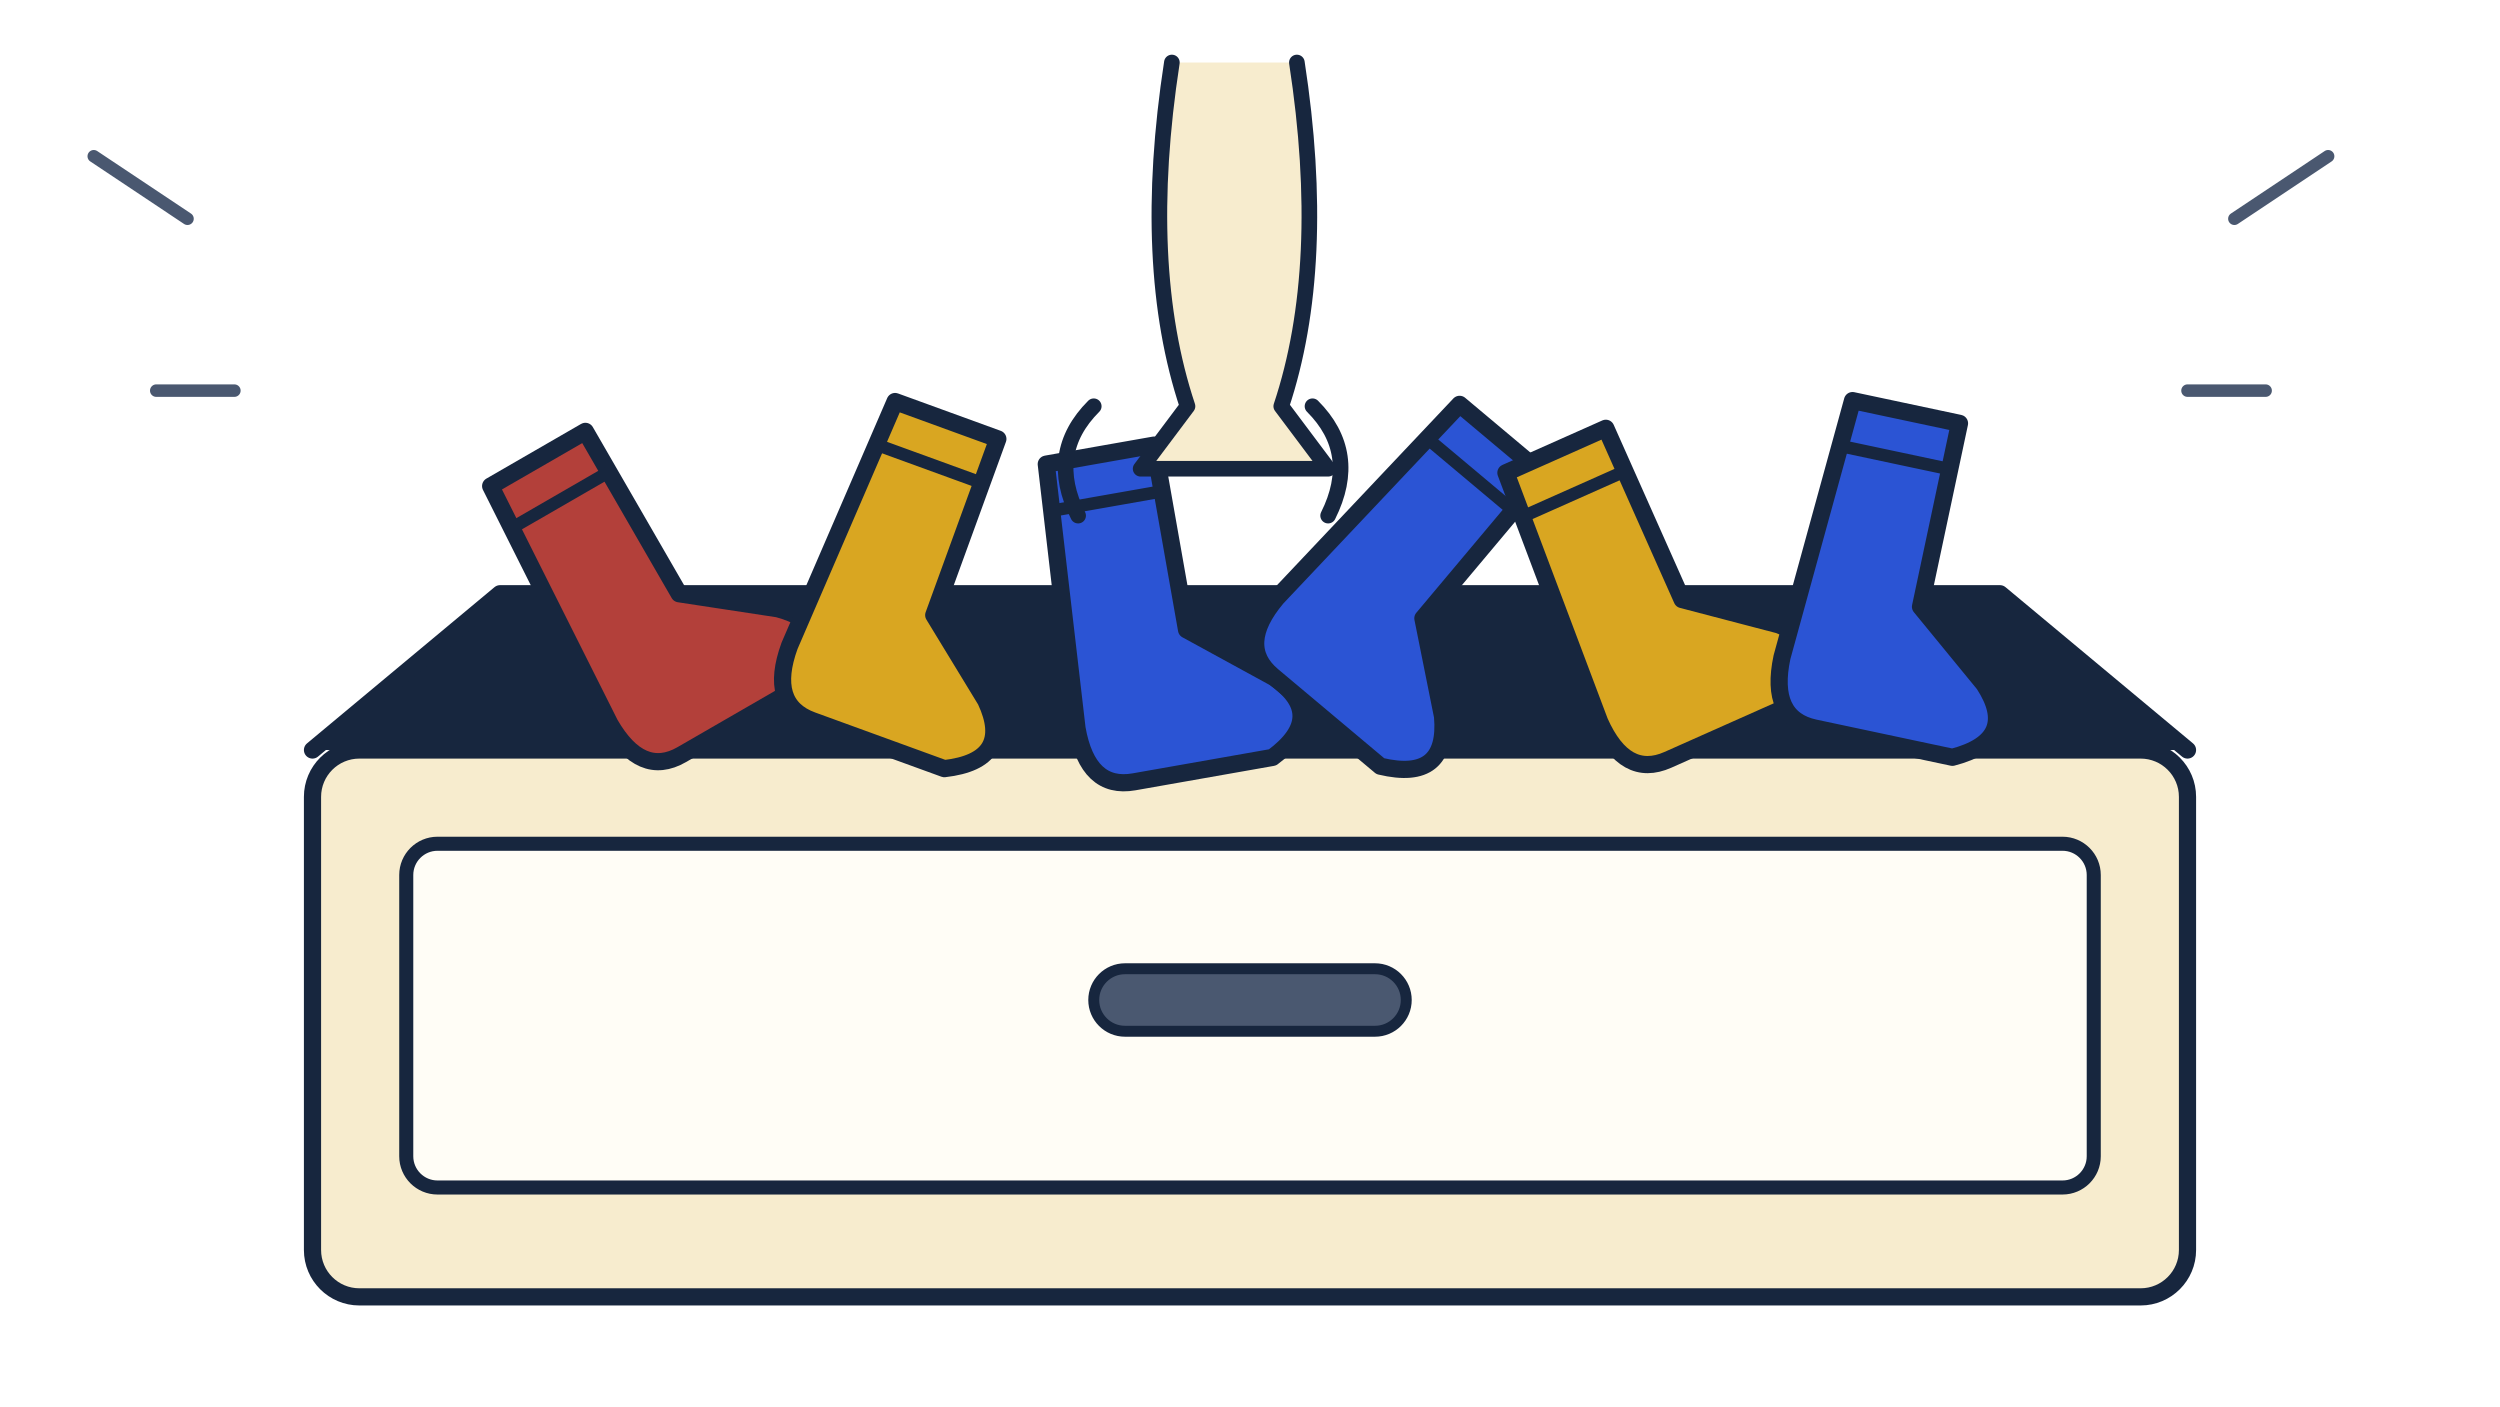
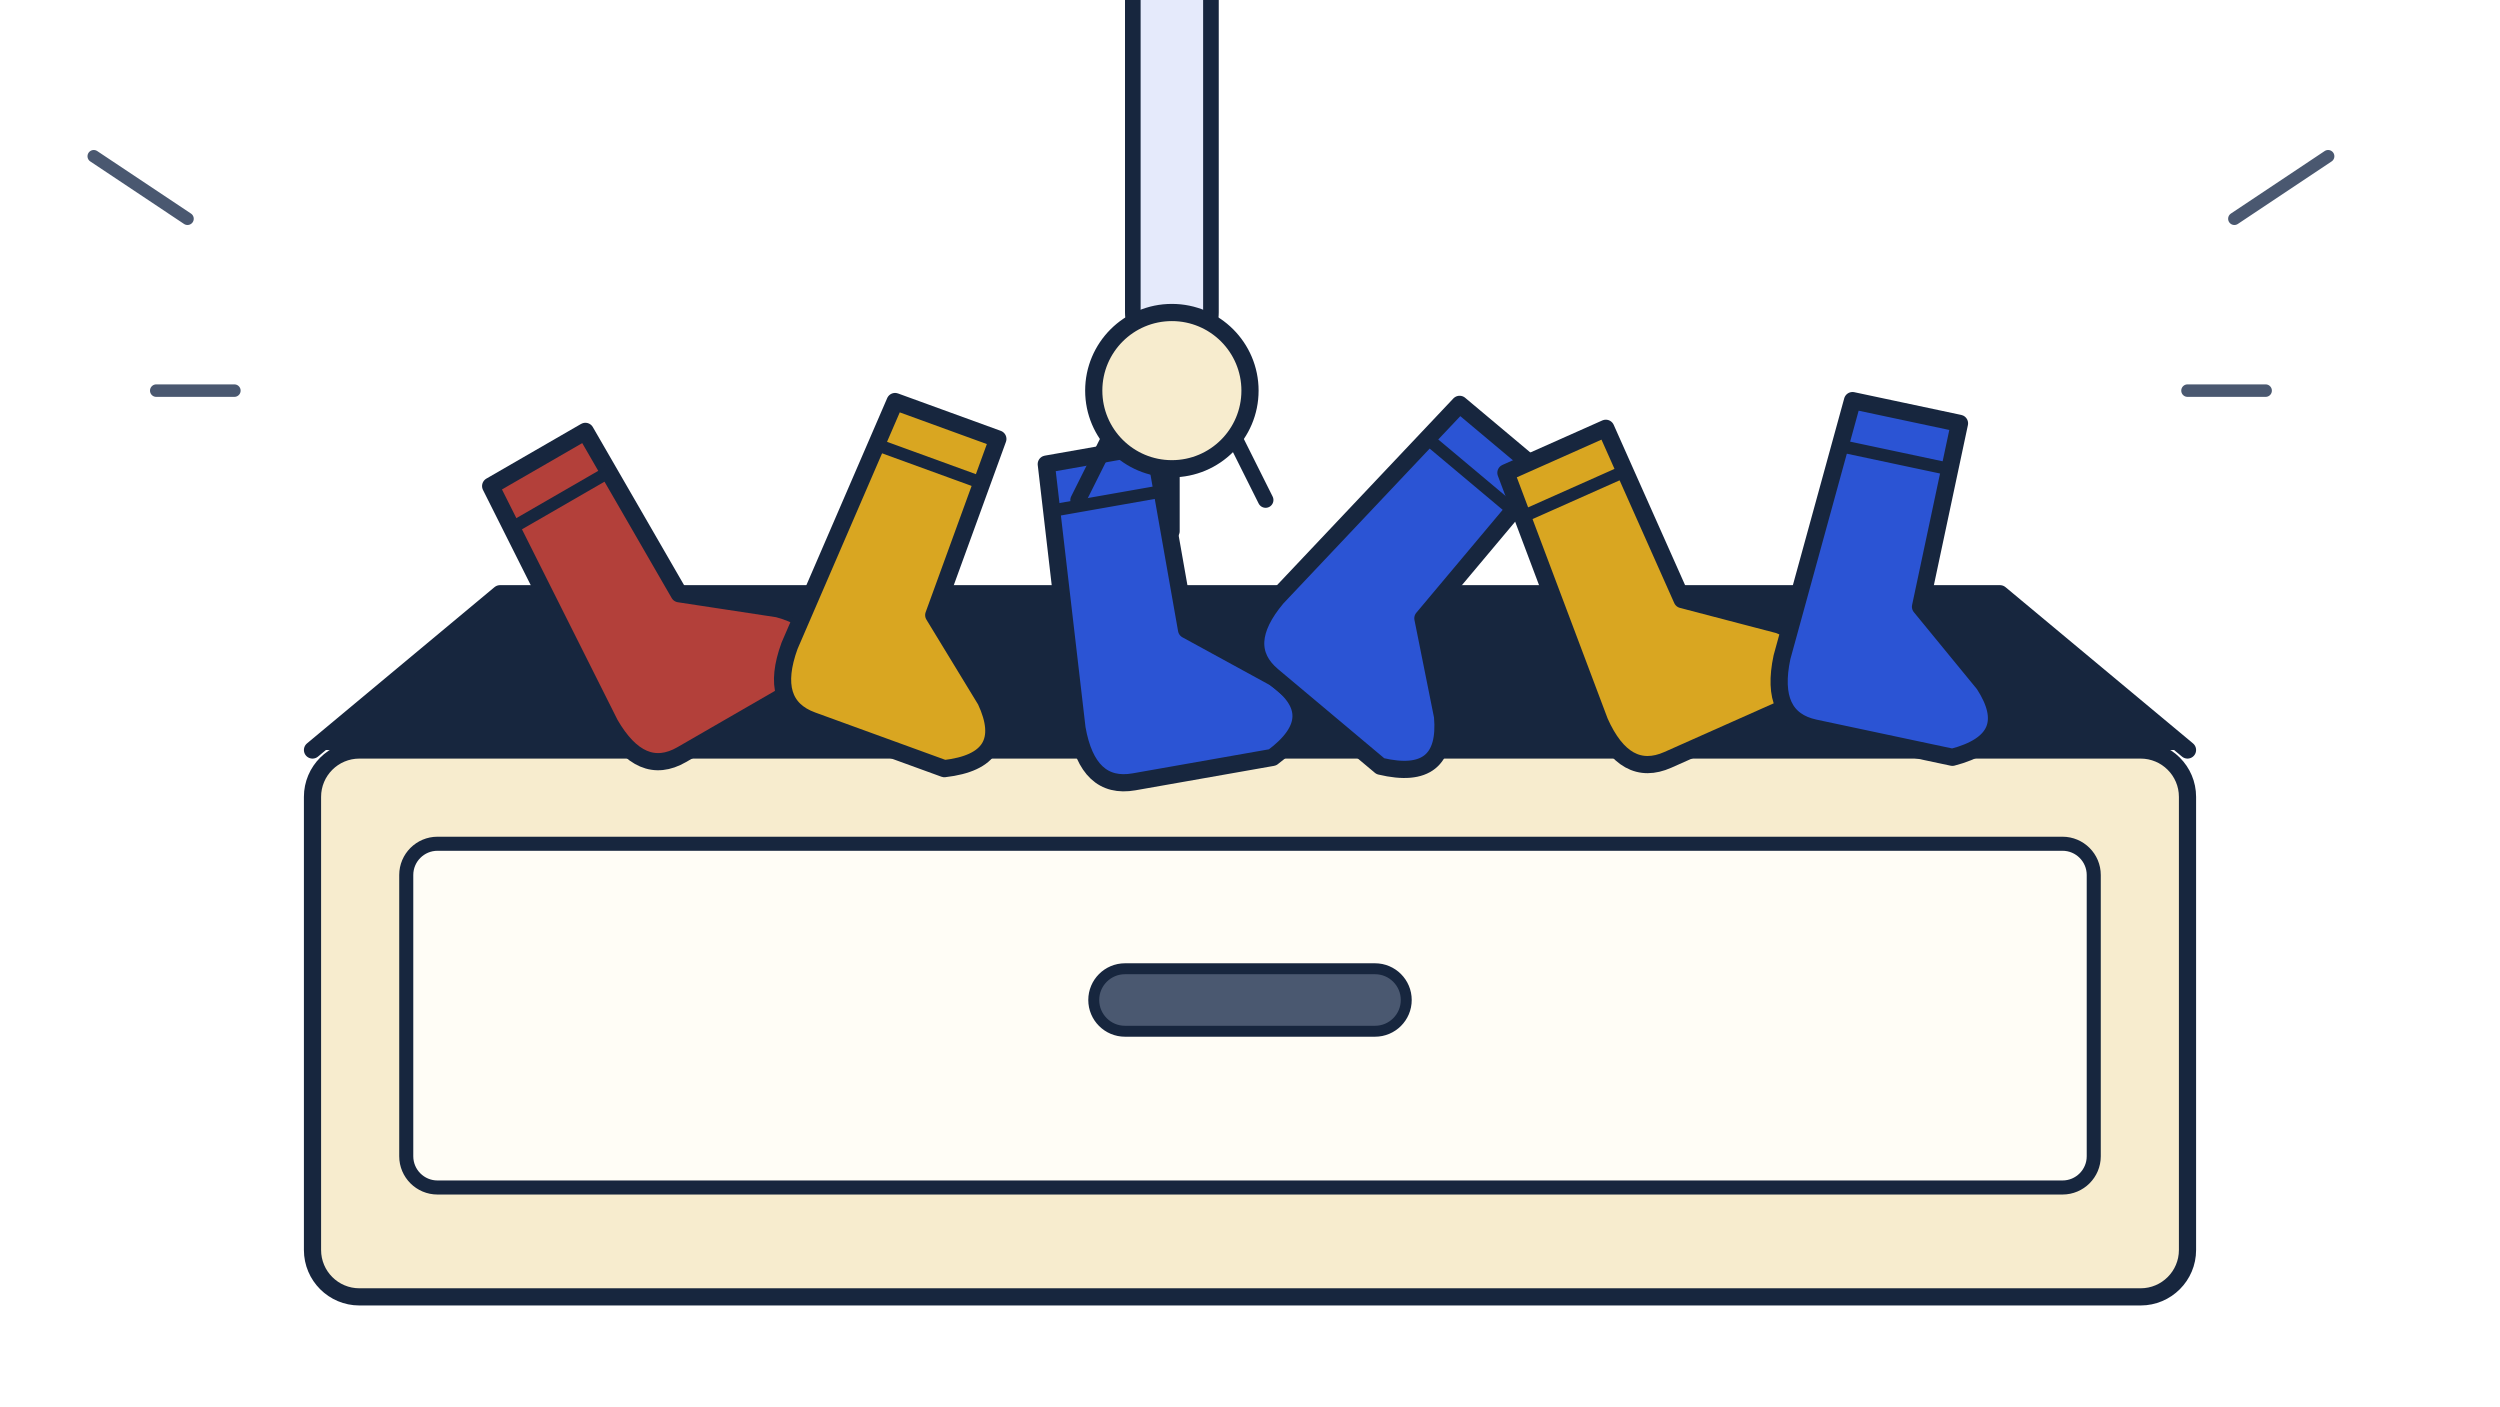
<svg xmlns="http://www.w3.org/2000/svg" viewBox="0 0 320 180">
  <g fill="none" stroke="#17263e" stroke-width="2.2" stroke-linecap="round" stroke-linejoin="round">
    <rect x="40" y="96" width="240" height="70" rx="6" fill="#f7ecce" />
    <rect x="52" y="108" width="216" height="44" rx="4" fill="#fffdf6" stroke-width="1.8" />
    <rect x="140" y="124" width="40" height="8" rx="4" fill="#4a5870" stroke-width="1.4" />
    <path d="M40 96l24 -20h192l24 20" fill="#17263e" stroke-width="2.2" />
    <g transform="rotate(-30 80 80)">
      <path d="M74 56h14v24l10 8q6 6 -2 10l-18 0q-6 0 -6 -8z" fill="#b3403a" />
      <line x1="74" y1="62" x2="88" y2="62" stroke-width="1.6" />
    </g>
    <g transform="rotate(20 112 76)">
      <path d="M106 52h14v24l10 8q6 6 -2 10l-18 0q-6 0 -6 -8z" fill="#d9a621" />
      <line x1="106" y1="58" x2="120" y2="58" stroke-width="1.6" />
    </g>
    <g transform="rotate(-10 144 82)">
      <path d="M138 58h14v24l10 8q6 6 -2 10l-18 0q-6 0 -6 -8z" fill="#2b54d4" />
      <line x1="138" y1="64" x2="152" y2="64" stroke-width="1.6" />
    </g>
    <g transform="rotate(40 176 74)">
      <path d="M170 50h14v24l10 8q6 6 -2 10l-18 0q-6 0 -6 -8z" fill="#2b54d4" />
      <line x1="170" y1="56" x2="184" y2="56" stroke-width="1.6" />
    </g>
    <g transform="rotate(-24 208 80)">
      <path d="M202 56h14v24l10 8q6 6 -2 10l-18 0q-6 0 -6 -8z" fill="#d9a621" />
      <line x1="202" y1="62" x2="216" y2="62" stroke-width="1.6" />
    </g>
    <g transform="rotate(12 238 76)">
      <path d="M232 52h14v24l10 8q6 6 -2 10l-18 0q-6 0 -6 -8z" fill="#2b54d4" />
      <line x1="232" y1="58" x2="246" y2="58" stroke-width="1.6" />
    </g>
-     <path d="M150 8q-4 26 2 44l-6 8h24l-6 -8q6 -18 2 -44" fill="#f7ecce" stroke-width="2" />
-     <path d="M140 52q-6 6 -2 14M168 52q6 6 2 14" stroke-width="2" />
+     <path d="M150 0v40" stroke-width="12" />
+     <path d="M150 0v40" stroke-width="8" stroke="#e5eafb" />
+     <circle cx="150" cy="50" r="10" fill="#f7ecce" />
+     <path d="M142 56l-4 8M150 60v8M158 56l4 8" stroke-width="2" />
    <path d="M12 20l12 8M298 20l-12 8M20 50h10M290 50h-10" stroke-width="1.6" stroke="#4a5870" />
  </g>
</svg>
